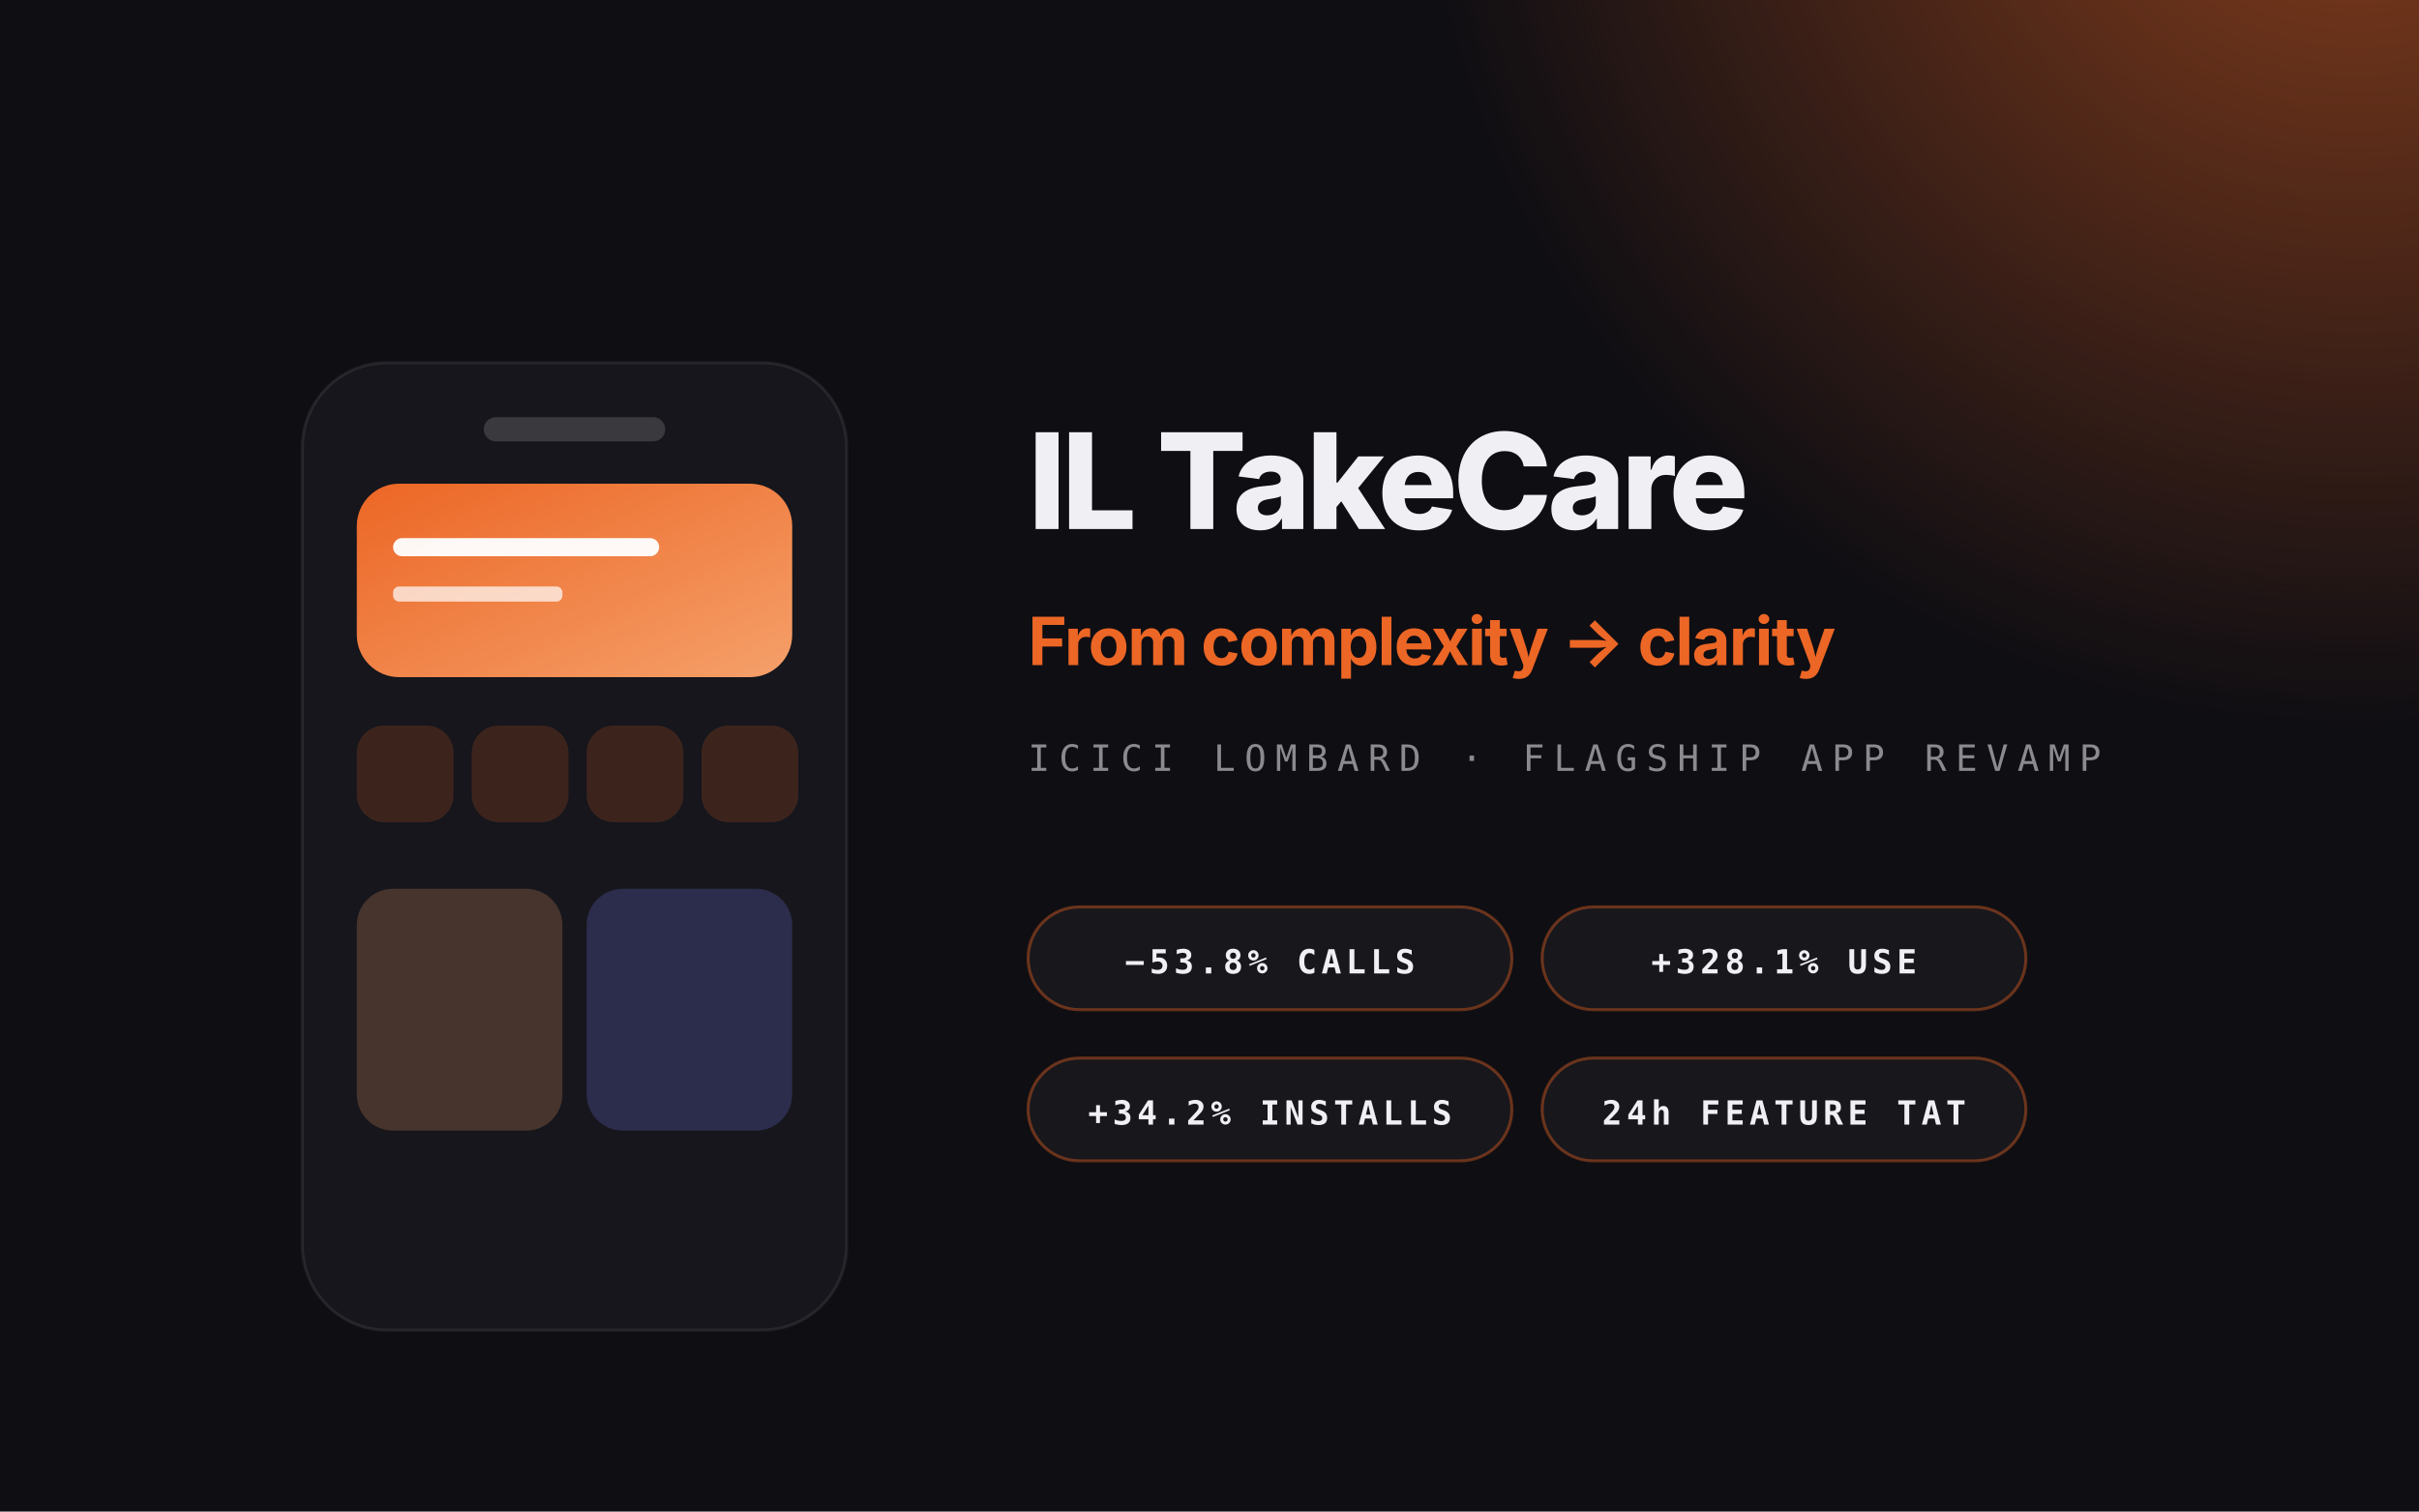
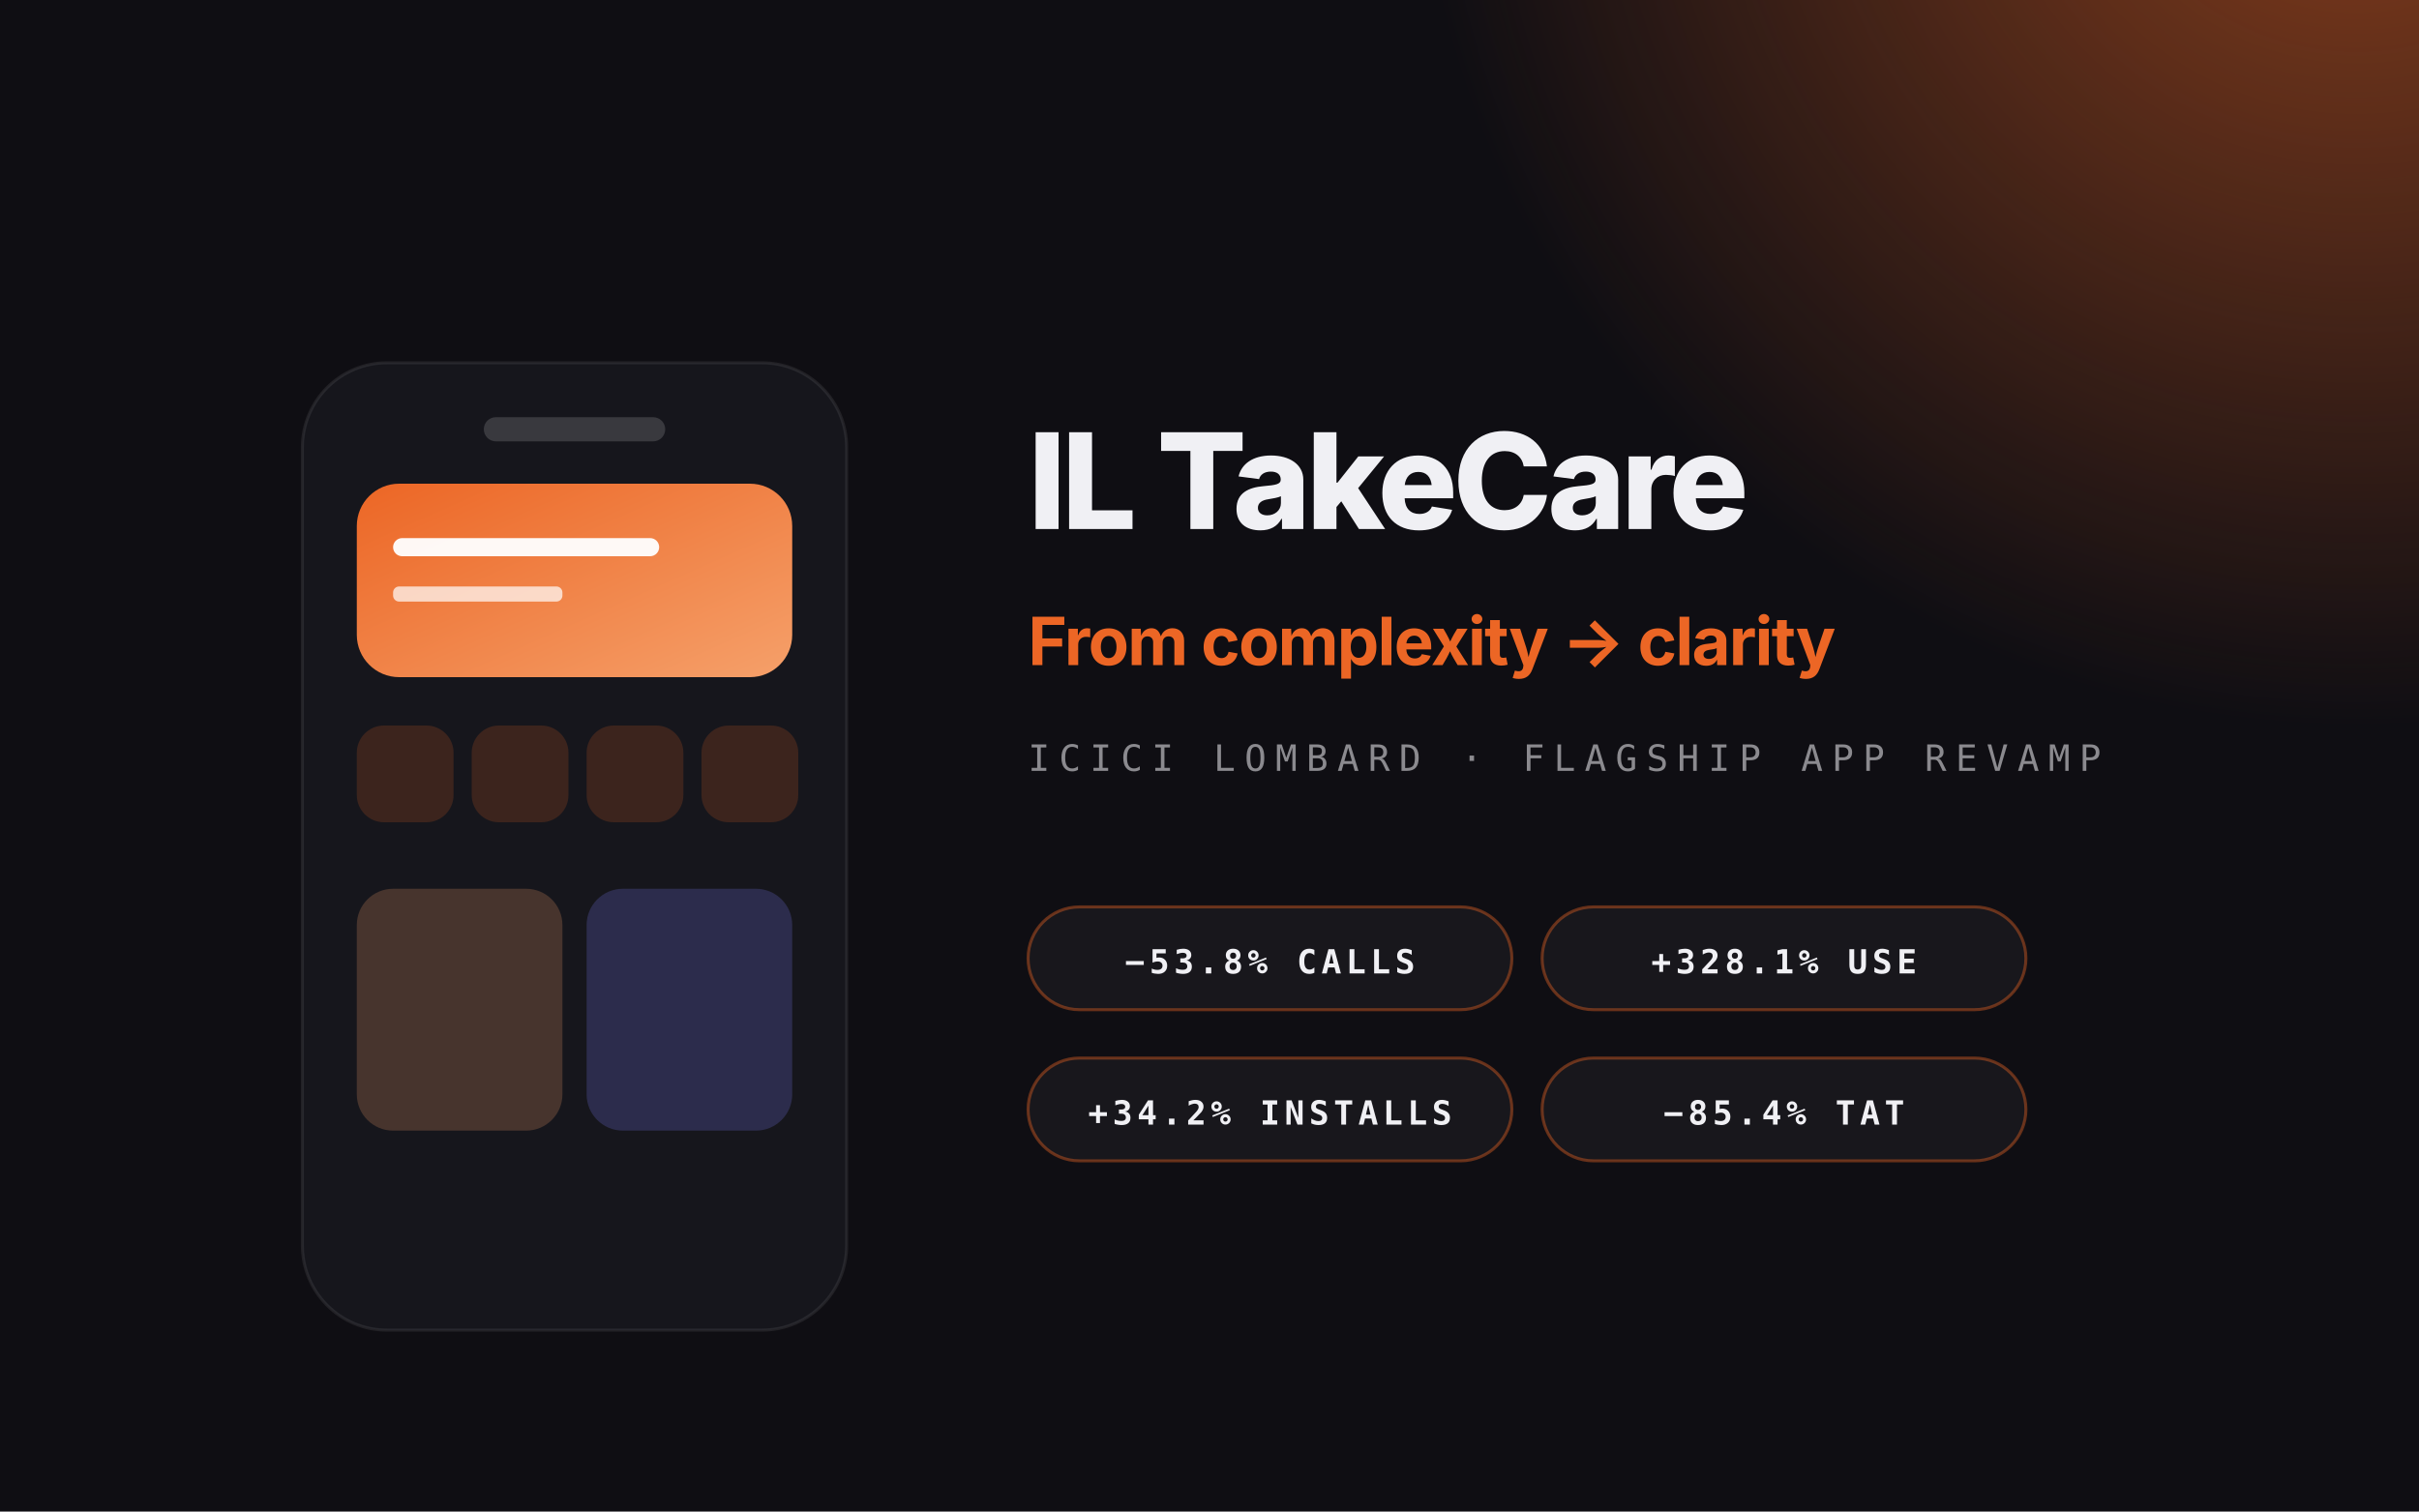
<svg xmlns="http://www.w3.org/2000/svg" viewBox="0 0 800 500" preserveAspectRatio="xMidYMid slice" role="img" aria-label="IL TakeCare — From complexity to clarity">
  <defs>
    <radialGradient id="iltcCardGlow" cx="78%" cy="20%" r="55%">
      <stop offset="0%" stop-color="#EC6625" stop-opacity="0.55" />
      <stop offset="100%" stop-color="#EC6625" stop-opacity="0" />
    </radialGradient>
    <linearGradient id="iltcCardCard" x1="0%" y1="0%" x2="100%" y2="100%">
      <stop offset="0%" stop-color="#EC6625" />
      <stop offset="100%" stop-color="#F5A06A" />
    </linearGradient>
  </defs>
  <rect width="800" height="500" fill="#0F0E13" />
  <circle cx="620" cy="100" r="280" fill="url(#iltcCardGlow)" />
  <rect x="100" y="120" width="180" height="320" rx="28" fill="#16161C" stroke="rgba(255,255,255,0.08)" />
  <rect x="160" y="138" width="60" height="8" rx="4" fill="rgba(255,255,255,0.15)" />
  <rect x="118" y="160" width="144" height="64" rx="14" fill="url(#iltcCardCard)" />
  <rect x="130" y="178" width="88" height="6" rx="3" fill="white" fill-opacity="0.95" />
  <rect x="130" y="194" width="56" height="5" rx="2" fill="white" fill-opacity="0.7" />
  <rect x="118" y="240" width="32" height="32" rx="9" fill="rgba(236,102,37,0.18)" />
  <rect x="156" y="240" width="32" height="32" rx="9" fill="rgba(236,102,37,0.18)" />
  <rect x="194" y="240" width="32" height="32" rx="9" fill="rgba(236,102,37,0.18)" />
  <rect x="232" y="240" width="32" height="32" rx="9" fill="rgba(236,102,37,0.18)" />
  <rect x="118" y="294" width="68" height="80" rx="12" fill="rgba(245,160,106,0.22)" />
  <rect x="194" y="294" width="68" height="80" rx="12" fill="rgba(124,126,245,0.22)" />
  <text x="340" y="175" fill="#F0F0F4" font-family="Inter, sans-serif" font-size="44" font-weight="800" letter-spacing="-1.5">IL TakeCare</text>
  <text x="340" y="220" fill="#EC6625" font-family="Inter, sans-serif" font-size="22" font-weight="700" letter-spacing="-0.5">From complexity → clarity</text>
  <text x="340" y="255" fill="rgba(240,240,244,0.55)" font-family="Geist Mono, monospace" font-size="12" letter-spacing="3">ICICI LOMBARD · FLAGSHIP APP REVAMP</text>
  <g>
    <rect x="340" y="300" width="160" height="34" rx="17" fill="rgba(255,255,255,0.04)" stroke="rgba(236,102,37,0.4)" />
    <text x="420" y="322" text-anchor="middle" fill="#F0F0F4" font-family="Geist Mono, monospace" font-size="11" font-weight="700" letter-spacing="1.5">−53.8% CALLS</text>
  </g>
  <g>
    <rect x="510" y="300" width="160" height="34" rx="17" fill="rgba(255,255,255,0.04)" stroke="rgba(236,102,37,0.4)" />
    <text x="590" y="322" text-anchor="middle" fill="#F0F0F4" font-family="Geist Mono, monospace" font-size="11" font-weight="700" letter-spacing="1.5">+328.1% USE</text>
  </g>
  <g>
    <rect x="340" y="350" width="160" height="34" rx="17" fill="rgba(255,255,255,0.04)" stroke="rgba(236,102,37,0.4)" />
    <text x="420" y="372" text-anchor="middle" fill="#F0F0F4" font-family="Geist Mono, monospace" font-size="11" font-weight="700" letter-spacing="1.5">+34.2% INSTALLS</text>
  </g>
  <g>
    <rect x="510" y="350" width="160" height="34" rx="17" fill="rgba(255,255,255,0.04)" stroke="rgba(236,102,37,0.4)" />
-     <text x="590" y="372" text-anchor="middle" fill="#F0F0F4" font-family="Geist Mono, monospace" font-size="11" font-weight="700" letter-spacing="1.5">24h FEATURE TAT</text>
+     <text x="590" y="372" text-anchor="middle" fill="#F0F0F4" font-family="Geist Mono, monospace" font-size="11" font-weight="700" letter-spacing="1.5">−85.4% TAT</text>
  </g>
</svg>
